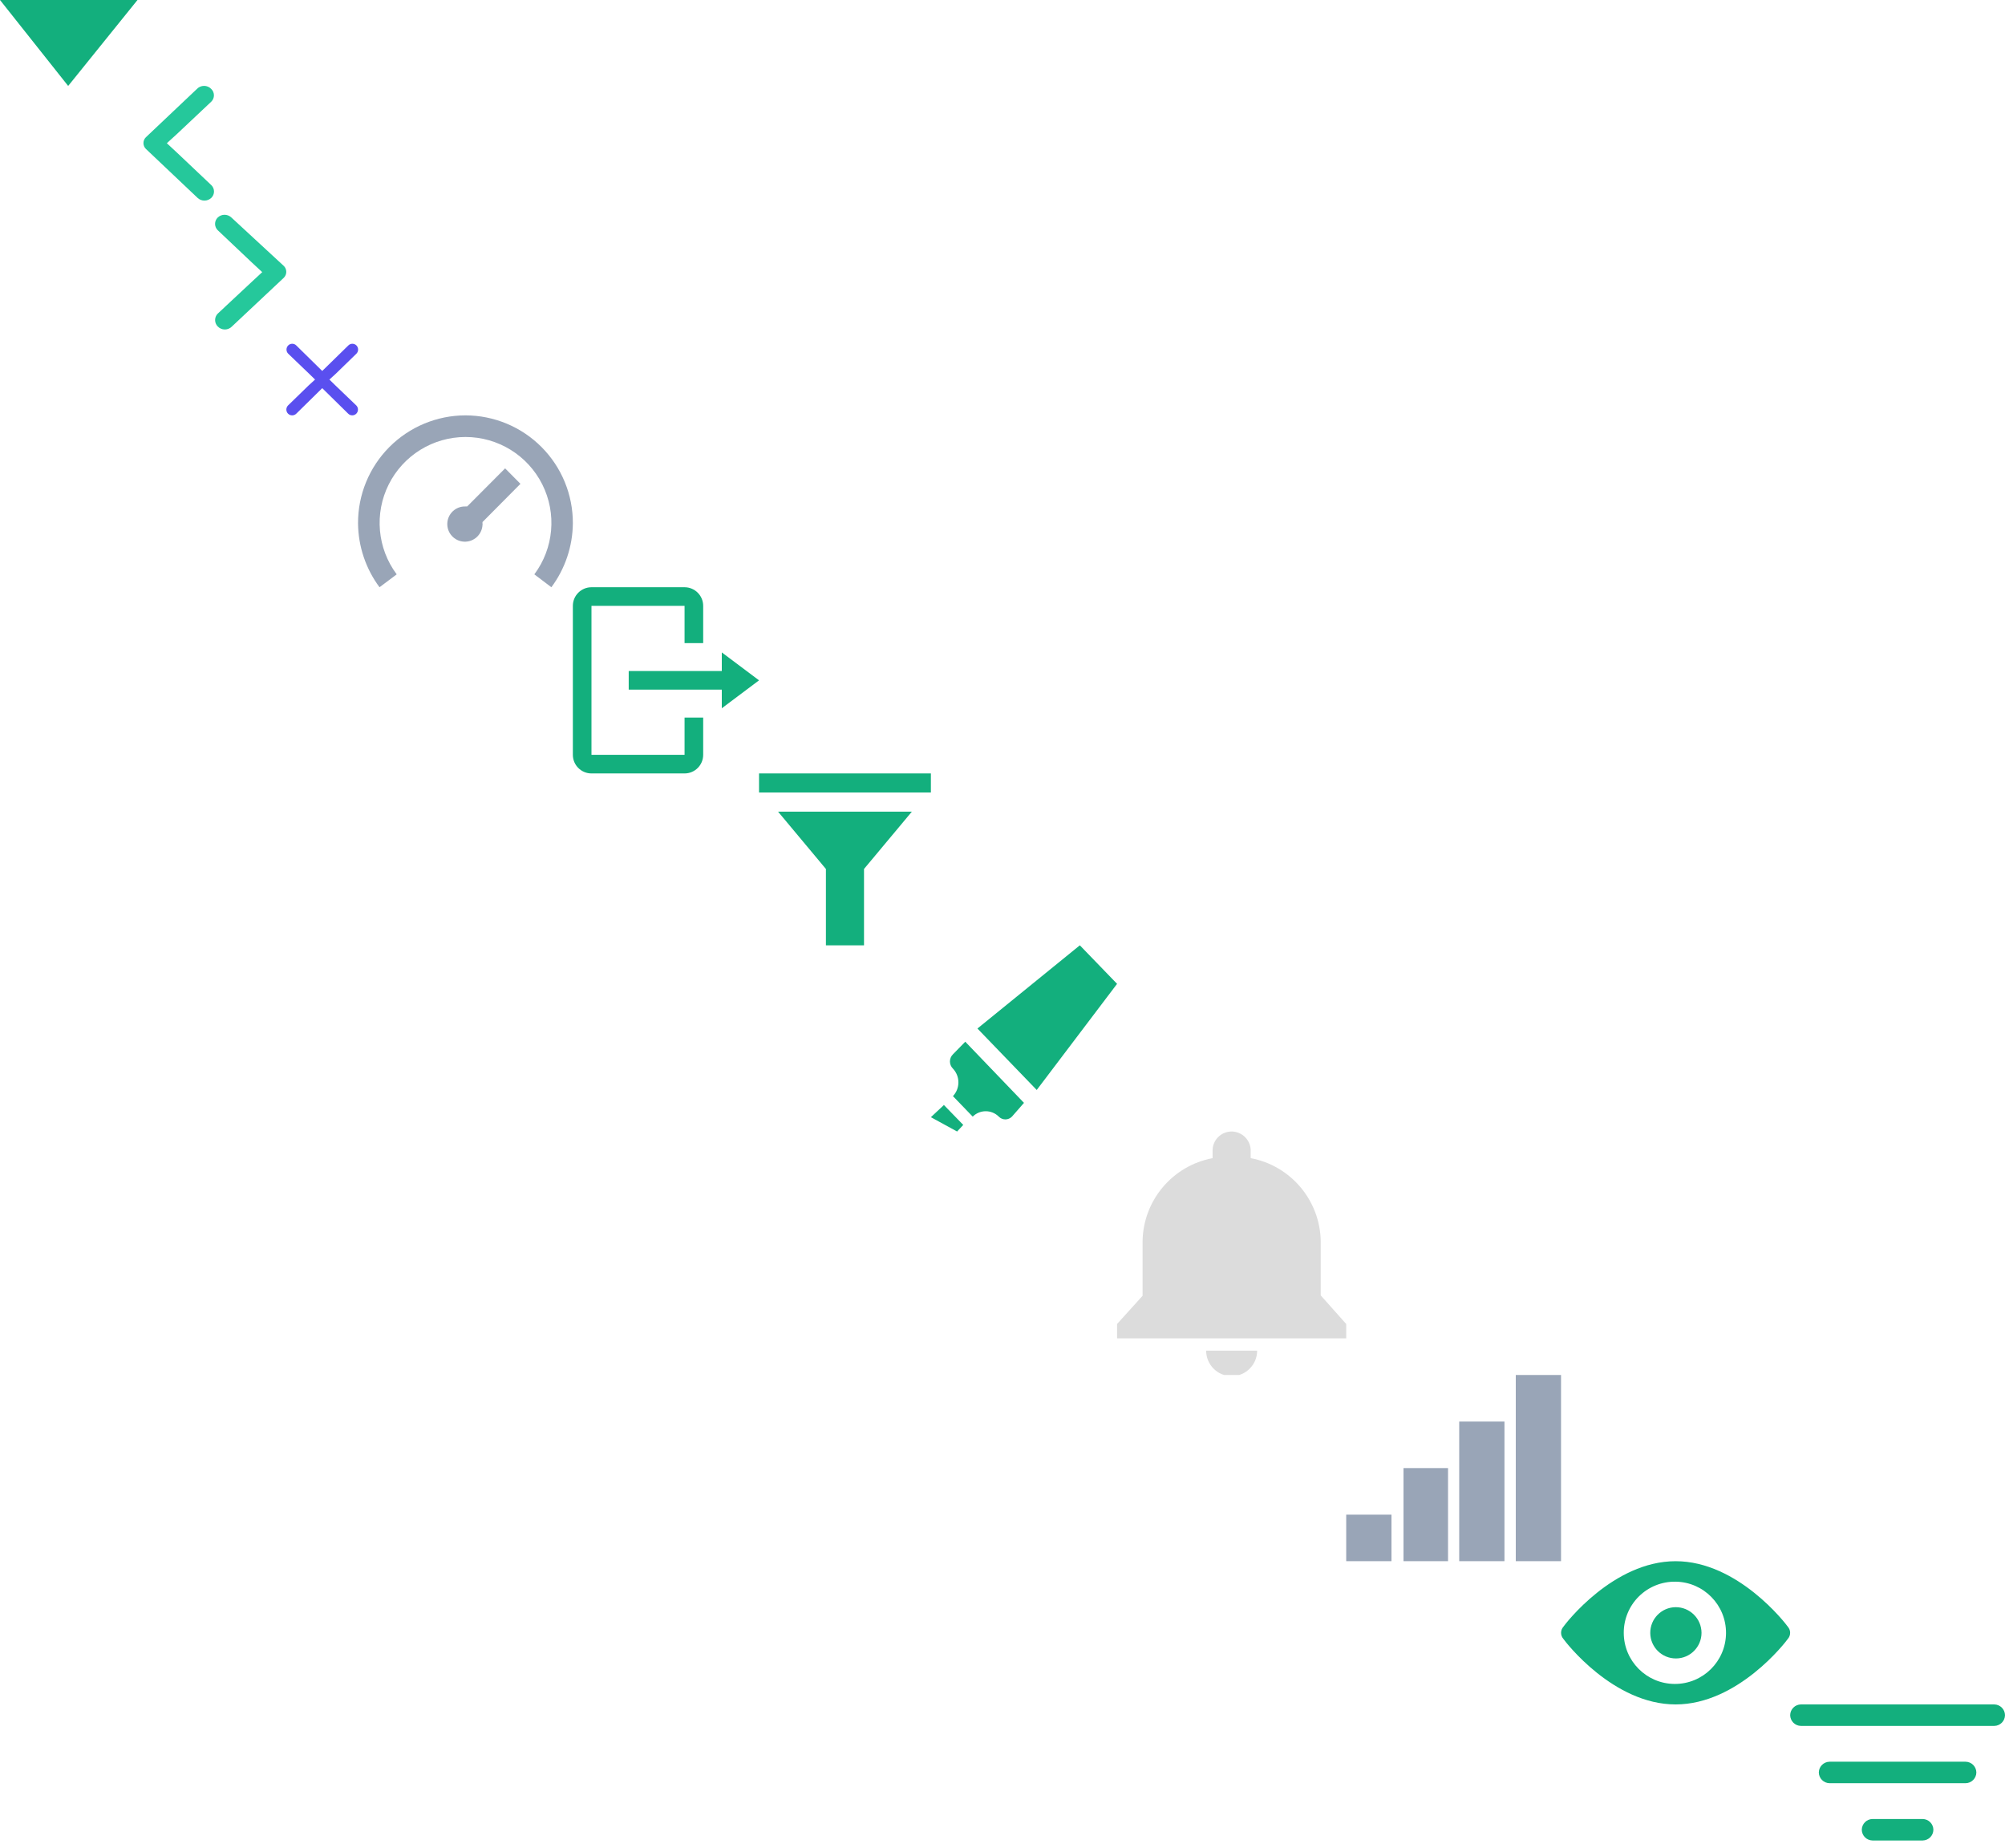
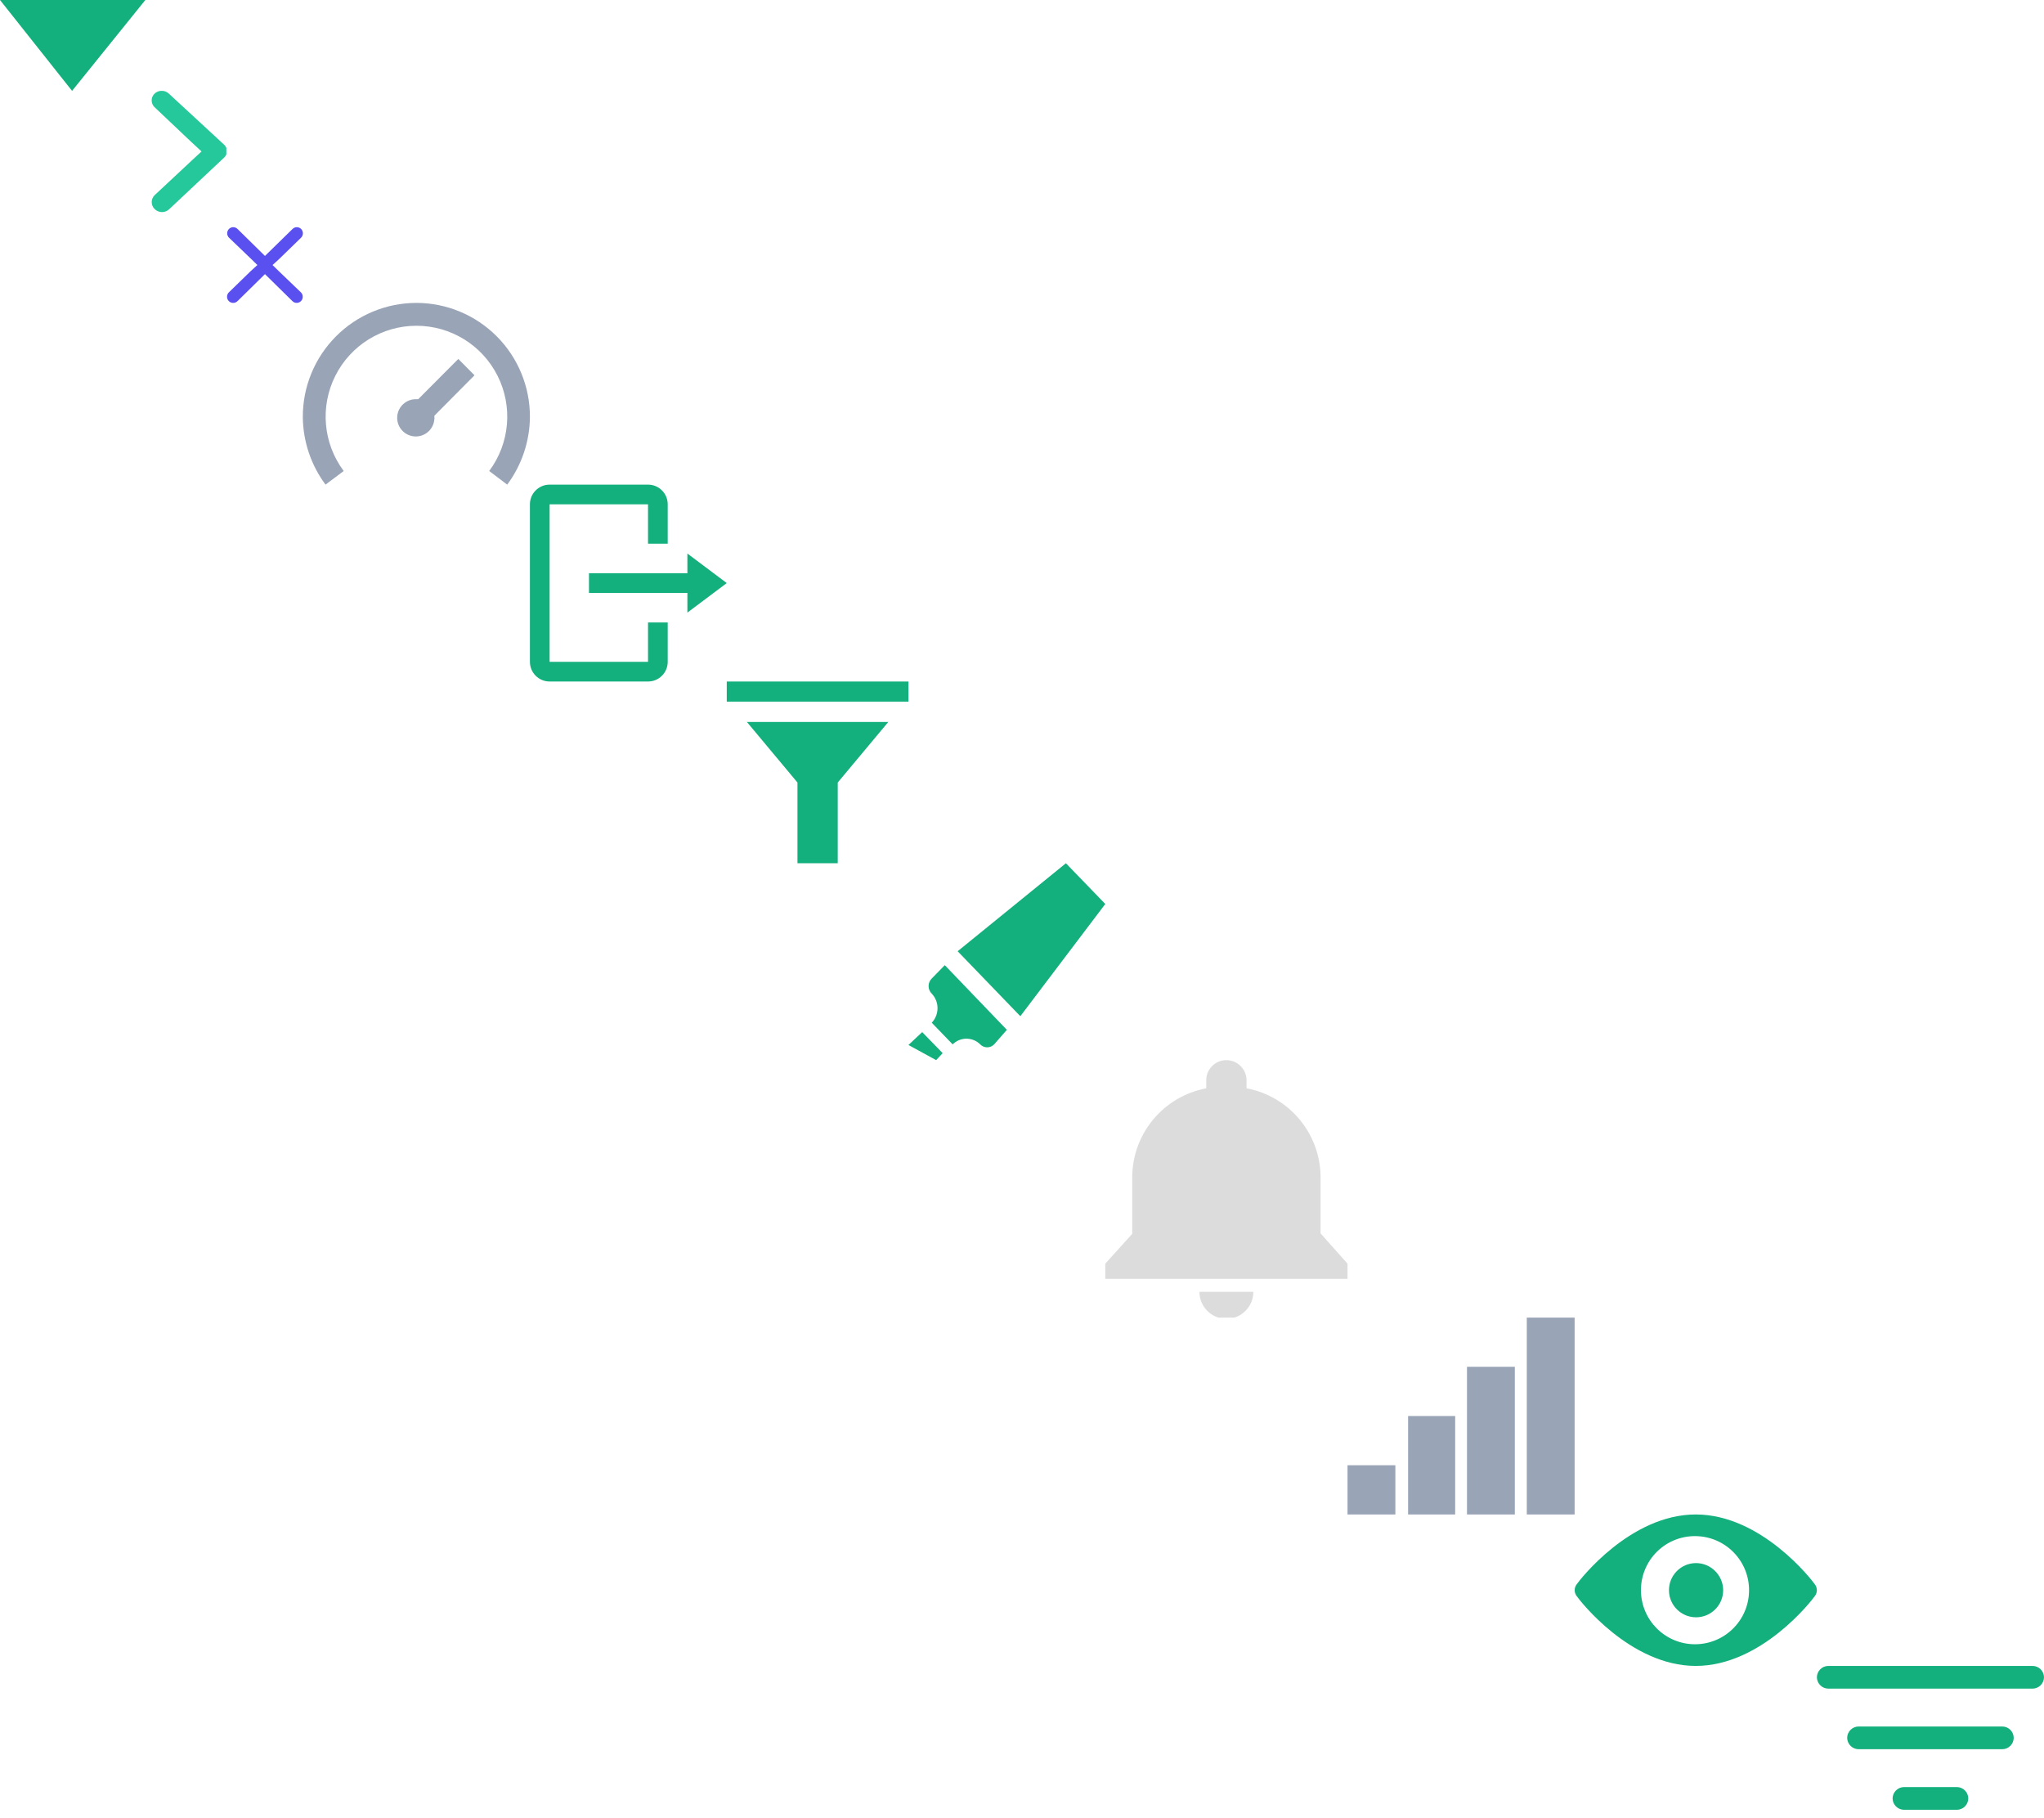
- <svg xmlns="http://www.w3.org/2000/svg" width="140" height="129" viewBox="0 0 140 129">
+ <svg xmlns="http://www.w3.org/2000/svg" width="135" height="120" viewBox="0 0 135 120">
  <svg viewBox="0 0 9.6 6" width="9.6" height="6" id="arrow-down">
    <defs>
      <style>.aa{fill:#13af7d}</style>
    </defs>
    <path class="aa" d="M0 0h9.6L4.76 6z" />
  </svg>
-   <svg viewBox="0 0 4.95 8.01" width="4.95" height="8.01" id="arrow-left" x="10" y="6">
+   <svg viewBox="0 0 4.95 8.01" width="4.95" height="8.01" id="arrow-right" x="10" y="6">
    <defs>
      <style>.ba{fill:#25c89b}</style>
    </defs>
-     <path class="ba" d="M4.76 7.81a.62.62 0 0 0 0-.88L2.34 4.64 1.65 4l.69-.63L4.75 1.1a.62.62 0 0 0 0-.89.69.69 0 0 0-1 0L.19 3.58a.57.57 0 0 0 0 .82L3.8 7.82a.7.7 0 0 0 .96-.01z" />
+     <path class="ba" d="M.2.19a.62.62 0 0 0 0 .88l2.42 2.29.69.64-.69.64L.2 6.9a.64.64 0 0 0 0 .89.69.69 0 0 0 1 0l3.62-3.4a.58.58 0 0 0 0-.82L1.15.18A.69.69 0 0 0 .2.19z" />
  </svg>
-   <svg viewBox="0 0 4.95 8.01" width="4.95" height="8.01" id="arrow-right" x="15" y="15">
+   <svg viewBox="0 0 5 5" width="5" height="5" id="close" x="15" y="15">
    <defs>
-       <style>.ca{fill:#25c89b}</style>
+       <style>.ca{fill:#5a4fef}</style>
    </defs>
-     <path class="ca" d="M.2.19a.62.62 0 0 0 0 .88l2.42 2.29.69.64-.69.64L.2 6.9a.64.64 0 0 0 0 .89.69.69 0 0 0 1 0l3.62-3.4a.58.58 0 0 0 0-.82L1.15.18A.69.69 0 0 0 .2.19z" />
+     <path class="ca" d="M2.5 1.9L4.32.12a.4.4 0 0 1 .57 0 .41.41 0 0 1 0 .57L3.44 2.1 3 2.5l.41.4 1.47 1.41a.41.41 0 0 1 0 .57.4.4 0 0 1-.57 0L2.5 3.1.69 4.88a.41.41 0 0 1-.58 0 .41.41 0 0 1 0-.57L1.56 2.9 2 2.5l-.41-.4L.12.69a.41.41 0 0 1 0-.57.4.4 0 0 1 .57 0z" />
  </svg>
-   <svg viewBox="0 0 5 5" width="5" height="5" id="close" x="20" y="24">
+   <svg viewBox="0 0 15 12" width="15" height="12" id="dashboard" x="20" y="20">
    <defs>
-       <style>.da{fill:#5a4fef}</style>
+       <style>.da{fill:#99a5b7}</style>
    </defs>
-     <path class="da" d="M2.5 1.9L4.32.12a.4.4 0 0 1 .57 0 .41.41 0 0 1 0 .57L3.44 2.1 3 2.5l.41.4 1.47 1.41a.41.41 0 0 1 0 .57.4.4 0 0 1-.57 0L2.5 3.1.69 4.88a.41.41 0 0 1-.58 0 .41.41 0 0 1 0-.57L1.56 2.9 2 2.5l-.41-.4L.12.69a.41.41 0 0 1 0-.57.4.4 0 0 1 .57 0z" />
+     <path class="da" d="M7.5 0A7.51 7.51 0 0 0 0 7.54 7.59 7.59 0 0 0 1.5 12l1.2-.9a6 6 0 0 1 4.8-9.59 6 6 0 0 1 4.81 9.59l1.19.9A7.59 7.59 0 0 0 15 7.54 7.51 7.51 0 0 0 7.5 0zm2.77 3.7L7.62 6.36H7.5a1.23 1.23 0 1 0 1.19 1.3.17.17 0 0 0 0-.1v-.11l2.65-2.67-1.07-1.08z" />
  </svg>
-   <svg viewBox="0 0 15 12" width="15" height="12" id="dashboard" x="25" y="29">
+   <svg viewBox="0 0 13 13" width="13" height="13" id="export" x="35" y="32">
    <defs>
-       <style>.ea{fill:#99a5b7}</style>
+       <style>.ea{fill:#13af7d}</style>
    </defs>
-     <path class="ea" d="M7.5 0A7.51 7.51 0 0 0 0 7.54 7.59 7.59 0 0 0 1.5 12l1.2-.9a6 6 0 0 1 4.8-9.59 6 6 0 0 1 4.81 9.59l1.19.9A7.59 7.59 0 0 0 15 7.54 7.51 7.51 0 0 0 7.5 0zm2.77 3.7L7.62 6.36H7.5a1.23 1.23 0 1 0 1.19 1.3.17.17 0 0 0 0-.1v-.11l2.65-2.67-1.07-1.08z" />
+     <path class="ea" d="M1.3 0A1.3 1.3 0 0 0 0 1.3v10.4A1.3 1.3 0 0 0 1.3 13h6.5a1.3 1.3 0 0 0 1.3-1.3V9.1H7.8v2.6H1.3V1.3h6.5v2.6h1.3V1.3A1.3 1.3 0 0 0 7.8 0zm9.1 4.55v1.3H3.9v1.3h6.5v1.3L13 6.5z" />
  </svg>
-   <svg viewBox="0 0 13 13" width="13" height="13" id="export" x="40" y="41">
+   <svg viewBox="0 0 12 12" width="12" height="12" id="filter" x="48" y="45">
    <defs>
      <style>.fa{fill:#13af7d}</style>
    </defs>
-     <path class="fa" d="M1.3 0A1.3 1.3 0 0 0 0 1.3v10.4A1.3 1.3 0 0 0 1.3 13h6.5a1.3 1.3 0 0 0 1.3-1.3V9.1H7.8v2.6H1.3V1.3h6.5v2.6h1.3V1.3A1.3 1.3 0 0 0 7.8 0zm9.1 4.55v1.3H3.9v1.3h6.5v1.3L13 6.5z" />
+     <path class="fa" d="M0 0v1.33h12V0zm1.33 2.67l3.34 4V12h2.66V6.67l3.34-4z" />
  </svg>
-   <svg viewBox="0 0 12 12" width="12" height="12" id="filter" x="53" y="54">
+   <svg viewBox="0 0 13 13" width="13" height="13" id="highlight" x="60" y="57">
    <defs>
      <style>.ga{fill:#13af7d}</style>
    </defs>
-     <path class="ga" d="M0 0v1.33h12V0zm1.33 2.67l3.34 4V12h2.66V6.67l3.34-4z" />
+     <path class="ga" d="M10.4 0L3.25 5.81l4.14 4.29L13 2.69zm-8 6.73l-.86.88a.7.7 0 0 0 0 1 1.4 1.4 0 0 1 0 1.92l1.38 1.43a1.29 1.29 0 0 1 1.82 0 .64.64 0 0 0 .92 0L6.5 11zm-1.47 4.4L0 12l1.83 1 .43-.46-1.37-1.41z" />
  </svg>
-   <svg viewBox="0 0 13 13" width="13" height="13" id="highlight" x="65" y="66">
+   <svg viewBox="0 0 16 17" width="16" height="17" id="notification" x="73" y="70">
    <defs>
-       <style>.ha{fill:#13af7d}</style>
+       <style>.ha{fill:#dcdcdc}</style>
    </defs>
-     <path class="ha" d="M10.4 0L3.25 5.81l4.14 4.29L13 2.69zm-8 6.73l-.86.88a.7.7 0 0 0 0 1 1.4 1.4 0 0 1 0 1.92l1.38 1.43a1.29 1.29 0 0 1 1.82 0 .64.64 0 0 0 .92 0L6.5 11zm-1.47 4.4L0 12l1.83 1 .43-.46-1.37-1.41z" />
+     <path class="ha" d="M8 0a1.33 1.33 0 0 0-1.33 1.27v.59a6 6 0 0 0-4.89 5.79v3.82L0 13.44v1h16v-1l-1.78-2V7.65a6 6 0 0 0-4.89-5.79v-.58A1.34 1.34 0 0 0 8 0zM6.22 15.3a1.78 1.78 0 0 0 3.56 0z" />
  </svg>
-   <svg viewBox="0 0 16 17" width="16" height="17" id="notification" x="78" y="79">
+   <svg viewBox="0 0 15 13" width="15" height="13" id="report" x="89" y="87">
    <defs>
-       <style>.ia{fill:#dcdcdc}</style>
+       <style>.ia{fill:#99a5b7}</style>
    </defs>
-     <path class="ia" d="M8 0a1.33 1.33 0 0 0-1.33 1.27v.59a6 6 0 0 0-4.89 5.79v3.82L0 13.44v1h16v-1l-1.78-2V7.65a6 6 0 0 0-4.89-5.79v-.58A1.34 1.34 0 0 0 8 0zM6.22 15.3a1.78 1.78 0 0 0 3.56 0z" />
+     <path class="ia" d="M11.84 0v13H15V0zM7.89 3.25V13h3.16V3.25zM4 6.5V13h3.11V6.5zM0 9.75V13h3.16V9.75z" />
  </svg>
-   <svg viewBox="0 0 15 13" width="15" height="13" id="report" x="94" y="96">
+   <svg viewBox="0 0 16 10" width="16" height="10" id="show" x="104" y="100">
    <defs>
-       <style>.ja{fill:#99a5b7}</style>
+       <style>.ja{fill:#13af7d}</style>
    </defs>
-     <path class="ja" d="M11.84 0v13H15V0zM7.89 3.25V13h3.16V3.25zM4 6.5V13h3.11V6.5zM0 9.75V13h3.16V9.75z" />
+     <path class="ja" d="M8 0C3.65 0 .31 4.36.16 4.58a.64.64 0 0 0 0 .84C.31 5.64 3.65 10 8 10s7.69-4.36 7.84-4.58a.64.64 0 0 0 0-.84C15.69 4.36 12.35 0 8 0zm0 1.43A3.57 3.57 0 1 1 4.38 5 3.56 3.56 0 0 1 8 1.43zm0 1.78A1.79 1.79 0 1 0 9.81 5 1.8 1.8 0 0 0 8 3.21z" />
  </svg>
-   <svg viewBox="0 0 16 10" width="16" height="10" id="show" x="109" y="109">
+   <svg viewBox="0 0 15 9.5" width="15" height="9.5" id="submit" x="120" y="110">
    <defs>
      <style>.ka{fill:#13af7d}</style>
    </defs>
-     <path class="ka" d="M8 0C3.65 0 .31 4.36.16 4.58a.64.64 0 0 0 0 .84C.31 5.64 3.65 10 8 10s7.69-4.36 7.84-4.58a.64.64 0 0 0 0-.84C15.69 4.36 12.35 0 8 0zm0 1.43A3.57 3.57 0 1 1 4.38 5 3.56 3.56 0 0 1 8 1.43zm0 1.78A1.79 1.79 0 1 0 9.81 5 1.8 1.8 0 0 0 8 3.21z" />
-   </svg>
-   <svg viewBox="0 0 15 9.5" width="15" height="9.5" id="submit" x="125" y="119">
-     <defs>
-       <style>.la{fill:#13af7d}</style>
-     </defs>
-     <path class="la" d="M.75 0h13.5a.76.76 0 0 1 .75.75.76.76 0 0 1-.75.75H.75A.76.76 0 0 1 0 .75.76.76 0 0 1 .75 0zM2.75 4h9.5a.76.76 0 0 1 .75.75.76.76 0 0 1-.75.75h-9.5A.76.76 0 0 1 2 4.75.76.76 0 0 1 2.75 4zM5.75 8h3.5a.76.76 0 0 1 .75.75.76.76 0 0 1-.75.75h-3.5A.76.76 0 0 1 5 8.75.76.76 0 0 1 5.75 8z" />
+     <path class="ka" d="M.75 0h13.5a.76.76 0 0 1 .75.75.76.76 0 0 1-.75.75H.75A.76.76 0 0 1 0 .75.76.76 0 0 1 .75 0zM2.75 4h9.5a.76.76 0 0 1 .75.75.76.76 0 0 1-.75.75h-9.5A.76.76 0 0 1 2 4.75.76.76 0 0 1 2.75 4zM5.75 8h3.5a.76.76 0 0 1 .75.75.76.76 0 0 1-.75.75h-3.5A.76.76 0 0 1 5 8.75.76.76 0 0 1 5.75 8z" />
  </svg>
</svg>
